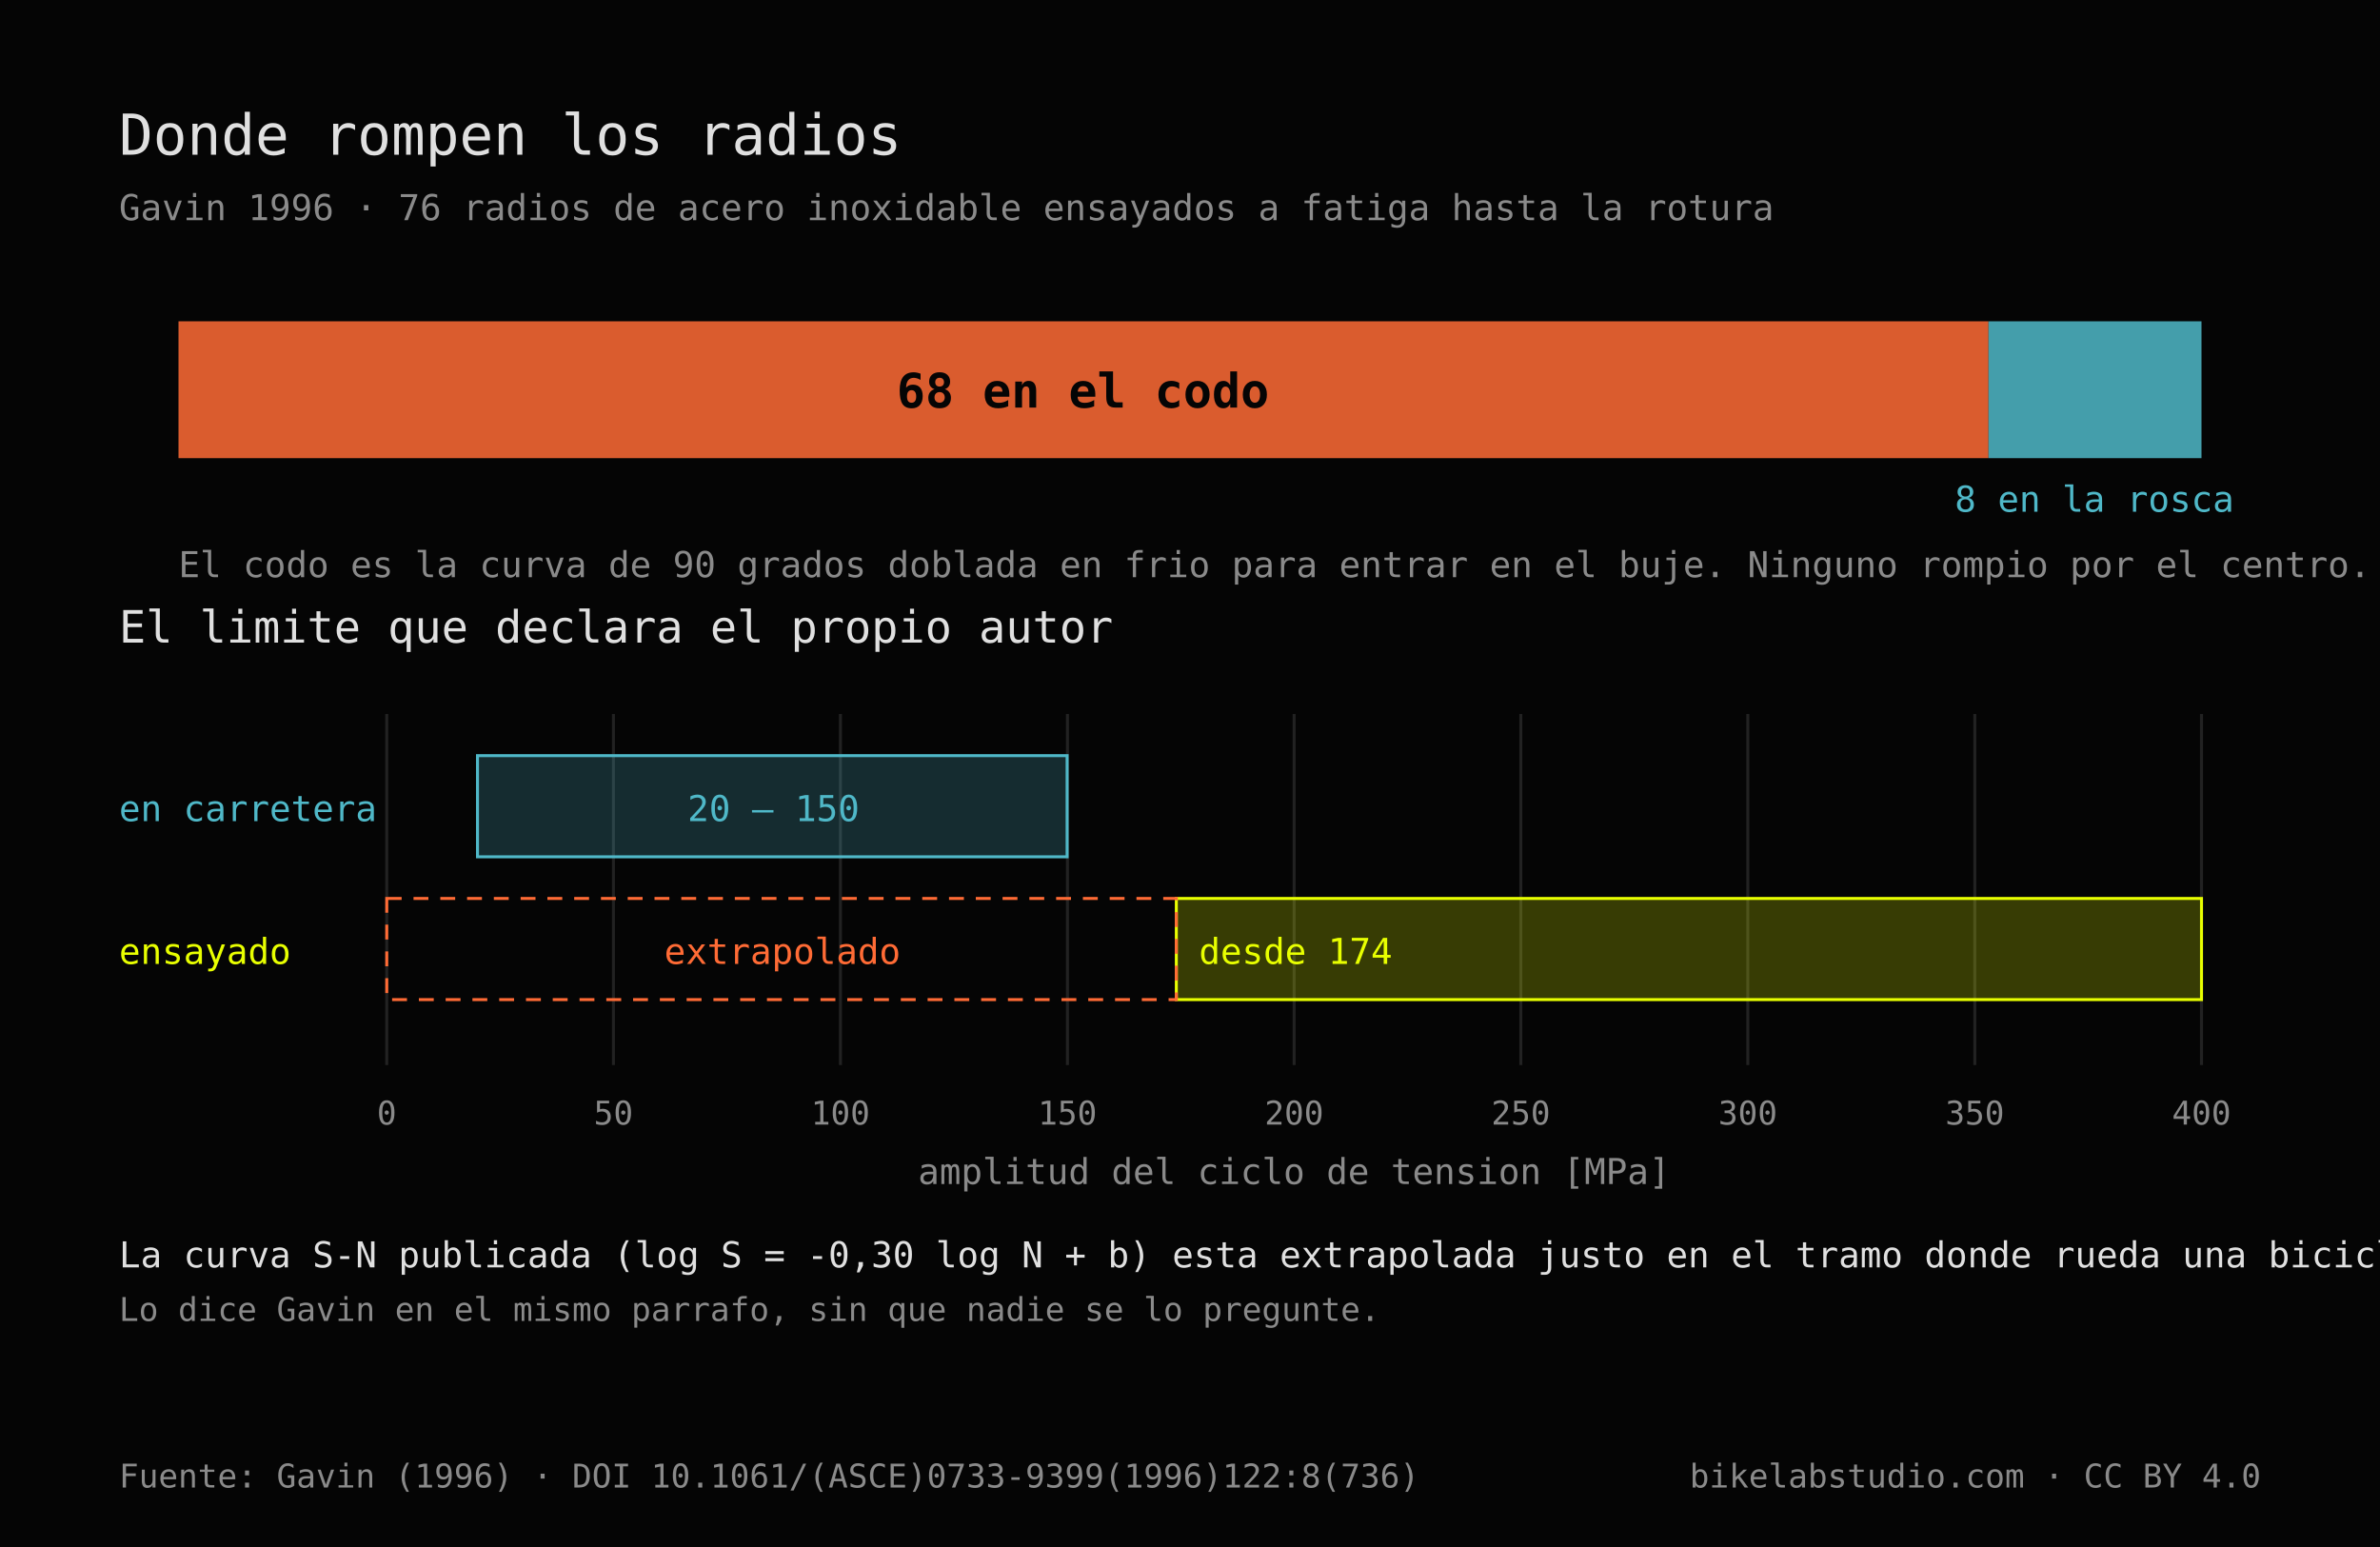
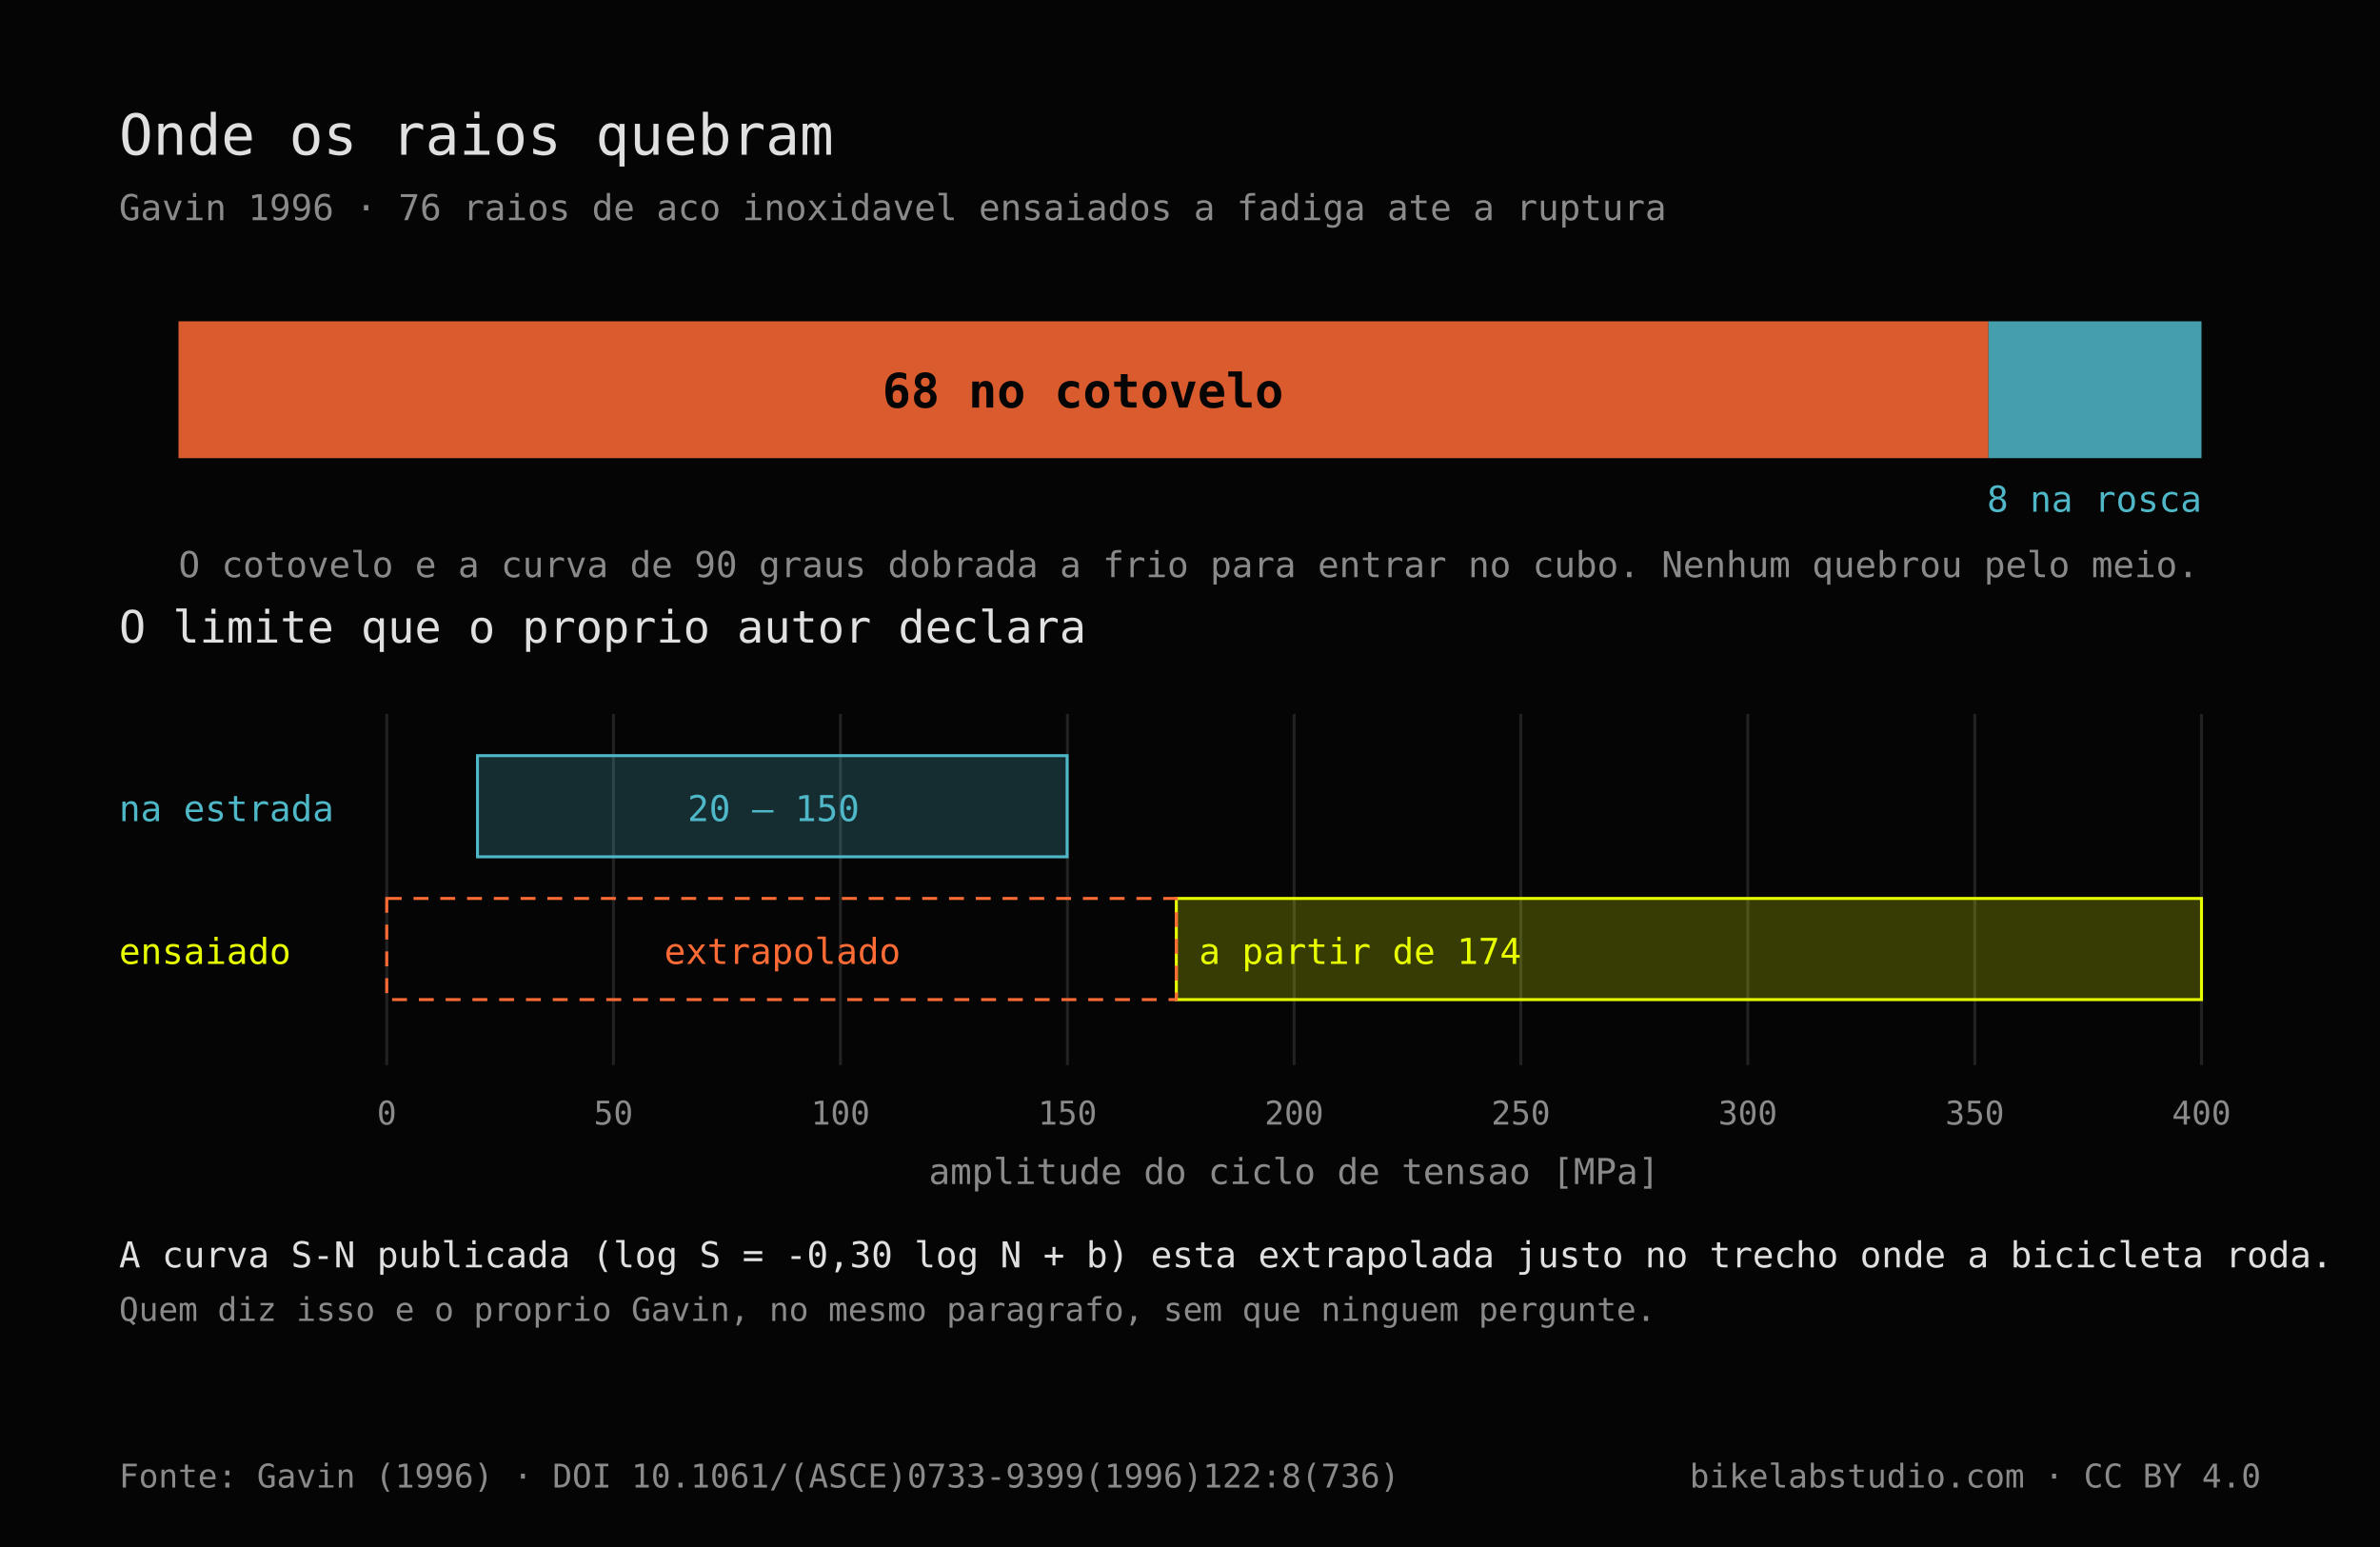
- <svg xmlns="http://www.w3.org/2000/svg" viewBox="0 0 800 520" width="800" height="520" role="img" xml:lang="es" aria-labelledby="gav-t gav-d" font-family="'IBM Plex Mono',ui-monospace,monospace">
+ <svg xmlns="http://www.w3.org/2000/svg" viewBox="0 0 800 520" width="800" height="520" role="img" xml:lang="pt-BR" aria-labelledby="gav-t gav-d" font-family="'IBM Plex Mono',ui-monospace,monospace">
  <rect width="800" height="520" fill="#050505" />
-   <text x="40" y="52" fill="#e0e0e0" font-size="19">Donde rompen los radios</text>
-   <text x="40" y="74" fill="#8a8a8a" font-size="12">Gavin 1996 · 76 radios de acero inoxidable ensayados a fatiga hasta la rotura</text>
+   <text x="40" y="52" fill="#e0e0e0" font-size="19">Onde os raios quebram</text>
+   <text x="40" y="74" fill="#8a8a8a" font-size="12">Gavin 1996 · 76 raios de aco inoxidavel ensaiados a fadiga ate a ruptura</text>
  <rect x="60.0" y="108" width="608.4" height="46" fill="#ff6b35" fill-opacity="0.85" />
  <rect x="668.4" y="108" width="71.6" height="46" fill="#4fb8c8" fill-opacity="0.85" />
-   <text x="364" y="137" fill="#050505" font-size="16" text-anchor="middle" font-weight="bold">68 en el codo</text>
-   <text x="704" y="172" fill="#4fb8c8" font-size="12" text-anchor="middle">8 en la rosca</text>
-   <text x="60.0" y="194" fill="#8a8a8a" font-size="12">El codo es la curva de 90 grados doblada en frio para entrar en el buje. Ninguno rompio por el centro.</text>
-   <text x="40" y="216" fill="#e0e0e0" font-size="15">El limite que declara el propio autor</text>
+   <text x="364" y="137" fill="#050505" font-size="16" text-anchor="middle" font-weight="bold">68 no cotovelo</text>
+   <text x="704" y="172" fill="#4fb8c8" font-size="12" text-anchor="middle">8 na rosca</text>
+   <text x="60.0" y="194" fill="#8a8a8a" font-size="12">O cotovelo e a curva de 90 graus dobrada a frio para entrar no cubo. Nenhum quebrou pelo meio.</text>
+   <text x="40" y="216" fill="#e0e0e0" font-size="15">O limite que o proprio autor declara</text>
  <line x1="130.0" y1="240" x2="130.0" y2="358" stroke="#222222" stroke-width="1" />
  <text x="130.0" y="378" fill="#8a8a8a" font-size="11" text-anchor="middle">0</text>
  <line x1="206.2" y1="240" x2="206.2" y2="358" stroke="#222222" stroke-width="1" />
  <text x="206.2" y="378" fill="#8a8a8a" font-size="11" text-anchor="middle">50</text>
  <line x1="282.5" y1="240" x2="282.5" y2="358" stroke="#222222" stroke-width="1" />
  <text x="282.5" y="378" fill="#8a8a8a" font-size="11" text-anchor="middle">100</text>
  <line x1="358.8" y1="240" x2="358.8" y2="358" stroke="#222222" stroke-width="1" />
  <text x="358.8" y="378" fill="#8a8a8a" font-size="11" text-anchor="middle">150</text>
  <line x1="435.0" y1="240" x2="435.0" y2="358" stroke="#222222" stroke-width="1" />
  <text x="435.0" y="378" fill="#8a8a8a" font-size="11" text-anchor="middle">200</text>
  <line x1="511.2" y1="240" x2="511.2" y2="358" stroke="#222222" stroke-width="1" />
  <text x="511.2" y="378" fill="#8a8a8a" font-size="11" text-anchor="middle">250</text>
  <line x1="587.5" y1="240" x2="587.5" y2="358" stroke="#222222" stroke-width="1" />
  <text x="587.5" y="378" fill="#8a8a8a" font-size="11" text-anchor="middle">300</text>
  <line x1="663.8" y1="240" x2="663.8" y2="358" stroke="#222222" stroke-width="1" />
  <text x="663.8" y="378" fill="#8a8a8a" font-size="11" text-anchor="middle">350</text>
  <line x1="740.0" y1="240" x2="740.0" y2="358" stroke="#222222" stroke-width="1" />
  <text x="740.0" y="378" fill="#8a8a8a" font-size="11" text-anchor="middle">400</text>
-   <text x="435" y="398" fill="#8a8a8a" font-size="12" text-anchor="middle">amplitud del ciclo de tension [MPa]</text>
+   <text x="435" y="398" fill="#8a8a8a" font-size="12" text-anchor="middle">amplitude do ciclo de tensao [MPa]</text>
  <rect x="160.5" y="254" width="198.2" height="34" fill="#4fb8c8" fill-opacity="0.22" stroke="#4fb8c8" stroke-width="1" />
-   <text x="40" y="276" fill="#4fb8c8" font-size="12">en carretera</text>
+   <text x="40" y="276" fill="#4fb8c8" font-size="12">na estrada</text>
  <text x="260" y="276" fill="#4fb8c8" font-size="12" text-anchor="middle">20 – 150</text>
  <rect x="395.4" y="302" width="344.6" height="34" fill="#e8ff00" fill-opacity="0.22" stroke="#e8ff00" stroke-width="1" />
-   <text x="40" y="324" fill="#e8ff00" font-size="12">ensayado</text>
-   <text x="403" y="324" fill="#e8ff00" font-size="12">desde 174</text>
+   <text x="40" y="324" fill="#e8ff00" font-size="12">ensaiado</text>
+   <text x="403" y="324" fill="#e8ff00" font-size="12">a partir de 174</text>
  <rect x="130.0" y="302" width="265.4" height="34" fill="none" stroke="#ff6b35" stroke-width="1" stroke-dasharray="5 4" />
  <text x="263" y="324" fill="#ff6b35" font-size="12" text-anchor="middle">extrapolado</text>
-   <text x="40" y="426" fill="#e0e0e0" font-size="12">La curva S-N publicada (log S = -0,30 log N + b) esta extrapolada justo en el tramo donde rueda una bicicleta.</text>
-   <text x="40" y="444" fill="#8a8a8a" font-size="11">Lo dice Gavin en el mismo parrafo, sin que nadie se lo pregunte.</text>
-   <text x="40" y="500" fill="#8a8a8a" font-size="11">Fuente: Gavin (1996) · DOI 10.1061/(ASCE)0733-9399(1996)122:8(736)</text>
+   <text x="40" y="426" fill="#e0e0e0" font-size="12">A curva S-N publicada (log S = -0,30 log N + b) esta extrapolada justo no trecho onde a bicicleta roda.</text>
+   <text x="40" y="444" fill="#8a8a8a" font-size="11">Quem diz isso e o proprio Gavin, no mesmo paragrafo, sem que ninguem pergunte.</text>
+   <text x="40" y="500" fill="#8a8a8a" font-size="11">Fonte: Gavin (1996) · DOI 10.1061/(ASCE)0733-9399(1996)122:8(736)</text>
  <text x="760" y="500" fill="#8a8a8a" font-size="11" text-anchor="end">bikelabstudio.com · CC BY 4.0</text>
</svg>
